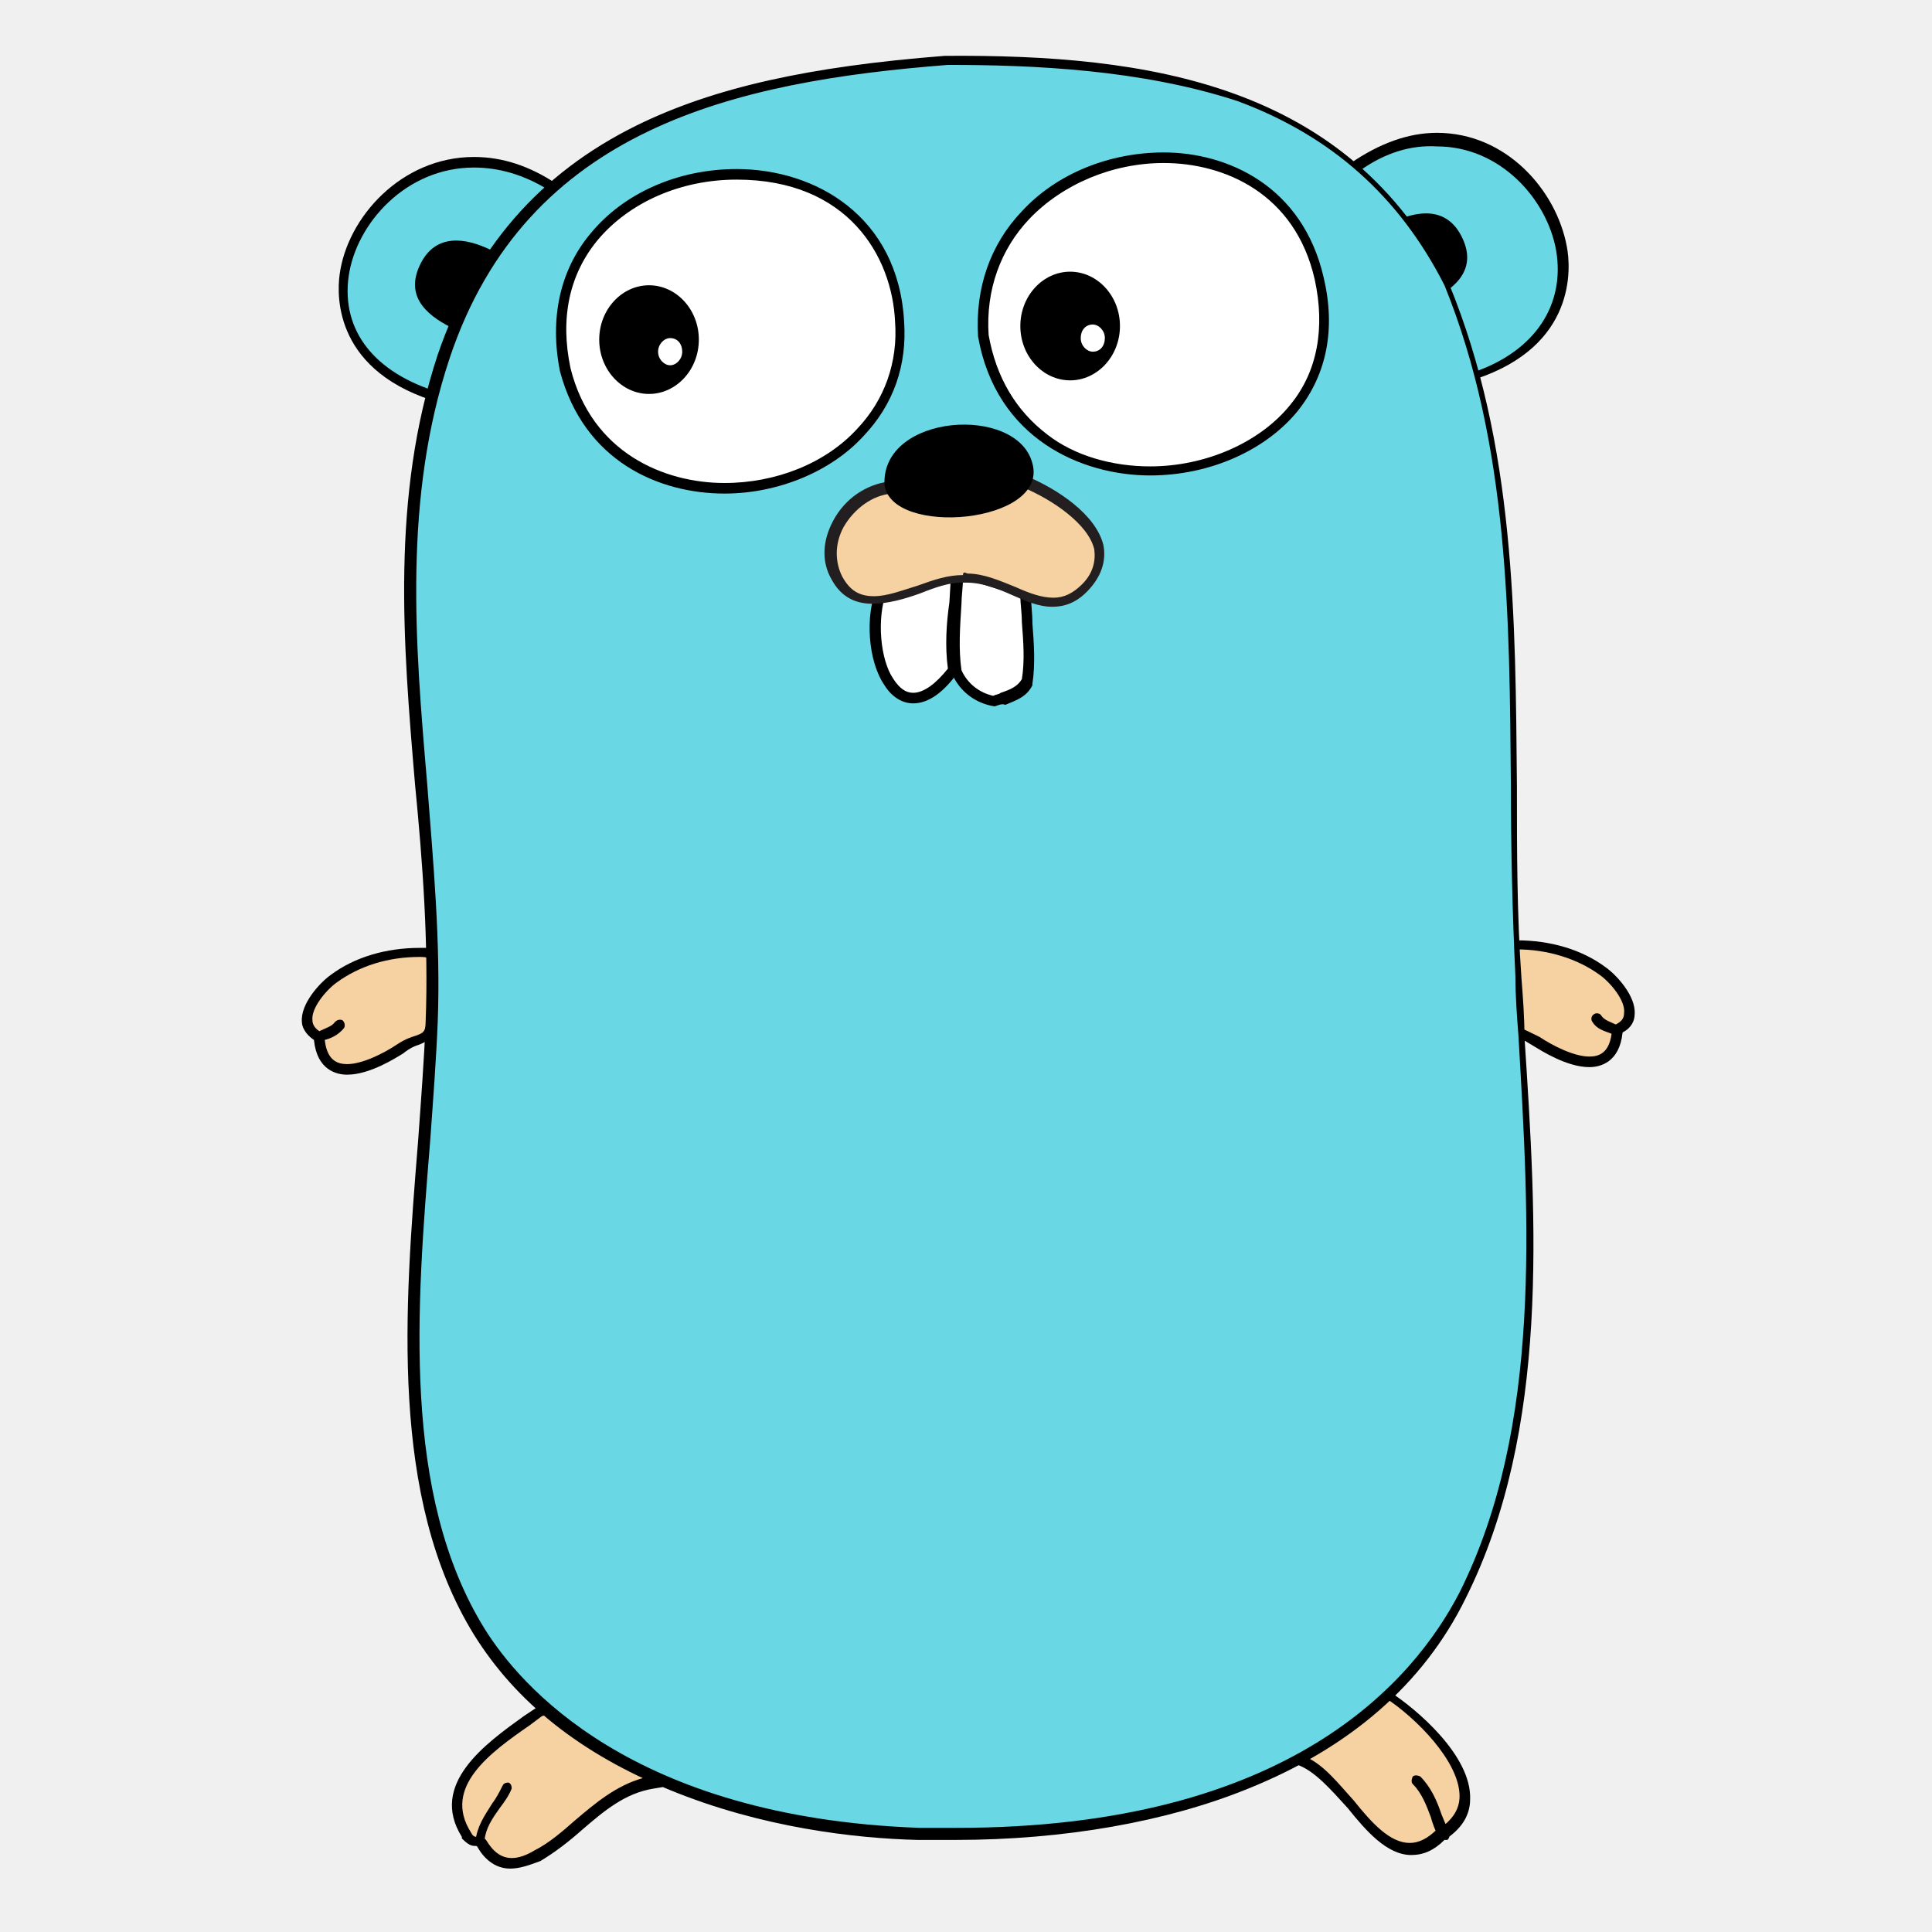
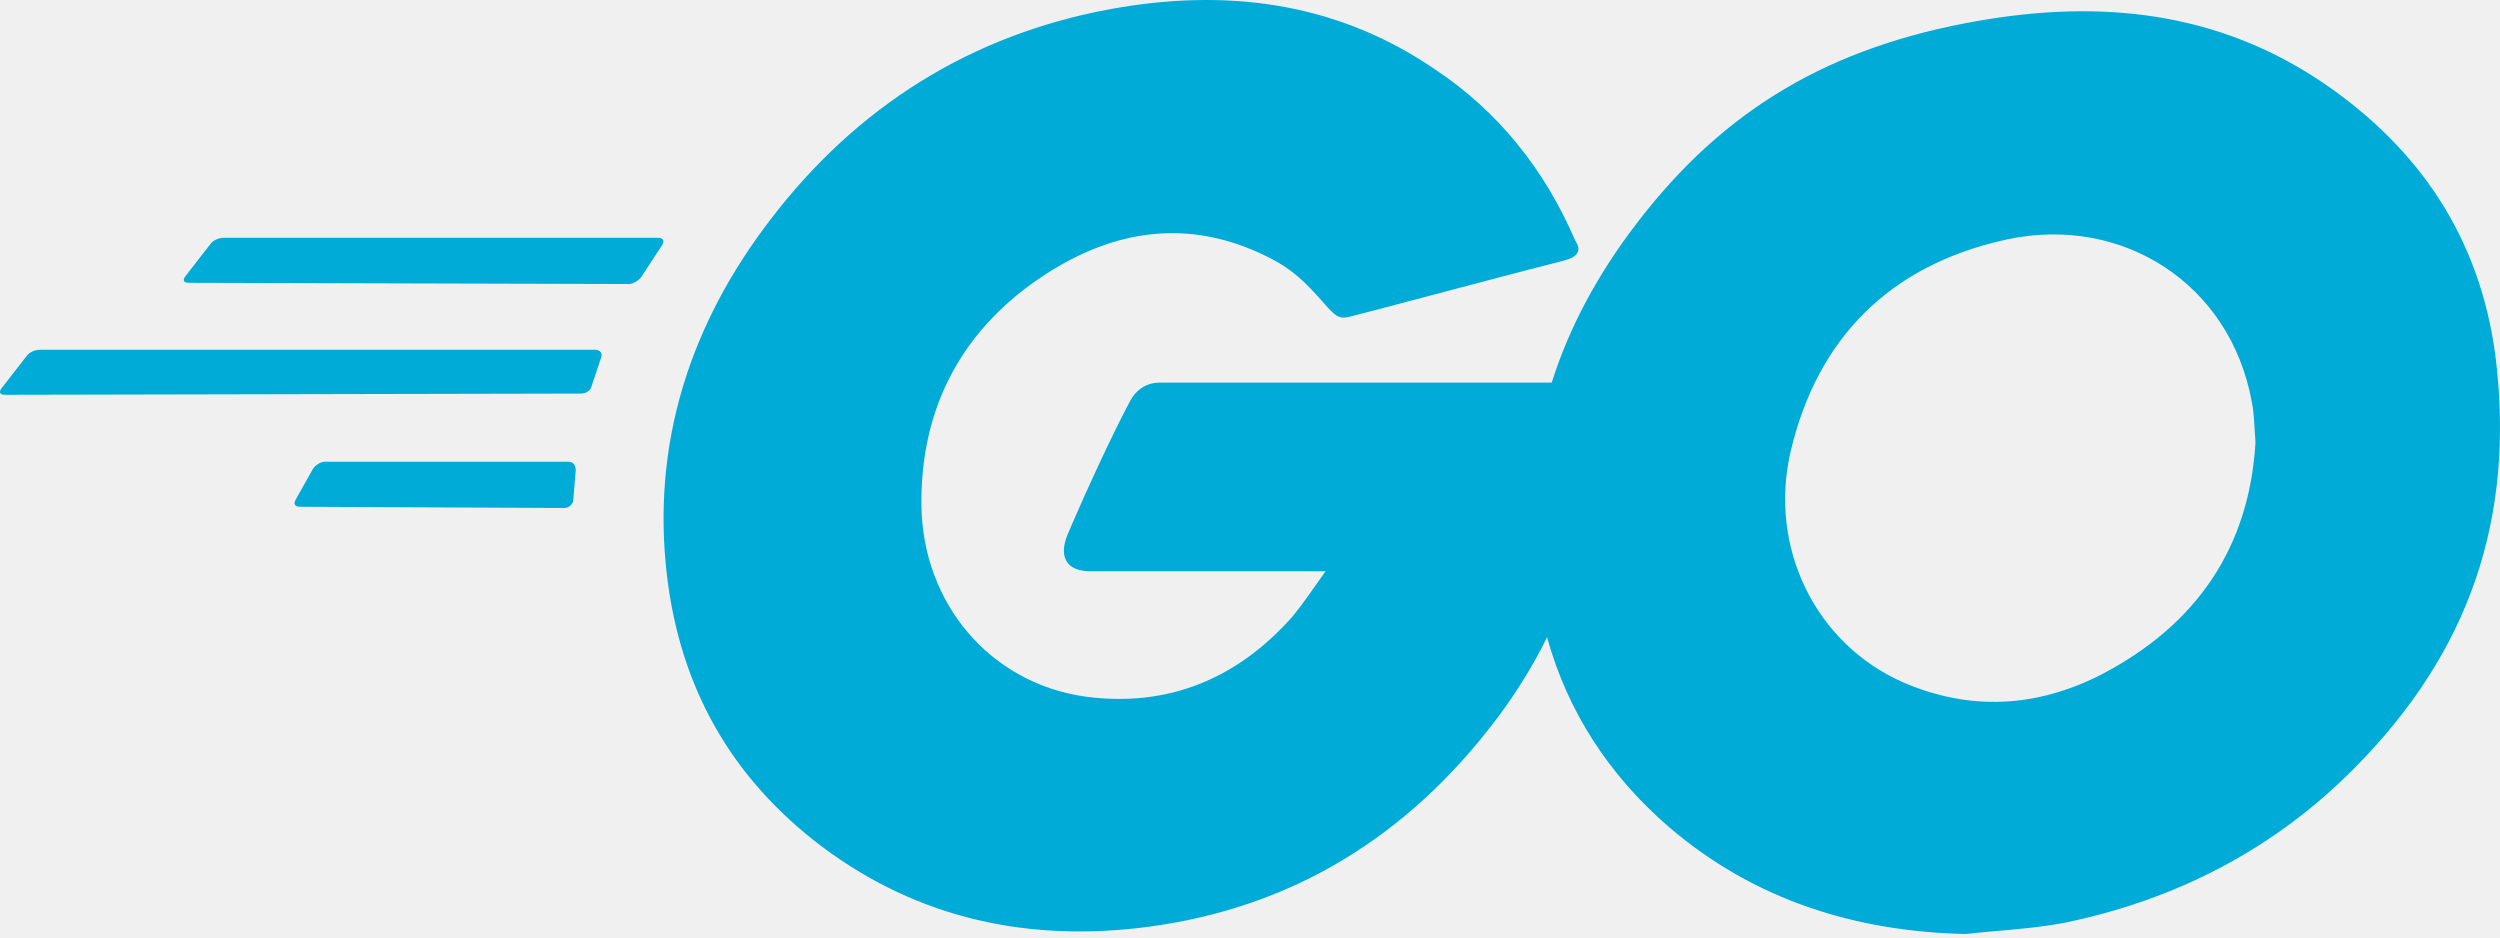
- <svg xmlns="http://www.w3.org/2000/svg" xmlns:xlink="http://www.w3.org/1999/xlink" viewBox="0 0 128 128">
-   <defs>
-     <path id="go-original-a" d="M18.8 1h90.5v126H18.8z" />
-   </defs>
-   <clipPath id="go-original-b">
-     <use xlink:href="#go-original-a" overflow="visible" />
-   </clipPath>
-   <path fill-rule="evenodd" clip-rule="evenodd" fill="#F6D2A2" d="M21.1 68.7c.2 3.5 3.7 1.9 5.3.8 1.5-1.1 2-.2 2.1-2.3.1-1.4.2-2.7.2-4.1-2.3-.2-4.8.3-6.7 1.7-.9.7-2.8 3-.9 3.9" clip-path="url(#go-original-b)" />
-   <path d="M23 71.2c-.7 0-2-.3-2.2-2.3-.6-.4-.8-.9-.8-1.2-.1-1.2 1.2-2.6 1.9-3.1 1.6-1.2 3.7-1.8 5.9-1.8h1.3v.3c.1 1.1 0 2.2-.1 3.2 0 .3 0 .6-.1.9-.1 1.5-.4 1.7-1.1 2-.3.1-.6.2-1.1.6-.5.3-2.2 1.4-3.7 1.4zm4.8-7.8c-2.1 0-4 .6-5.5 1.7-.7.5-1.7 1.7-1.6 2.5 0 .3.2.6.6.8l.2.1v.2c.1 1.6.9 1.8 1.5 1.8 1 0 2.4-.7 3.3-1.3.6-.4 1-.5 1.3-.6.5-.2.6-.2.7-1.4 0-.3 0-.6.1-.9.1-.9.1-1.9.1-2.8-.3-.1-.5-.1-.7-.1z" clip-path="url(#go-original-b)" />
-   <path fill-rule="evenodd" clip-rule="evenodd" fill="#C6B198" d="M21.1 68.7c.5-.2 1.1-.3 1.4-.8" clip-path="url(#go-original-b)" />
-   <path d="M21.1 69c-.1 0-.3-.1-.3-.2-.1-.2 0-.4.2-.4.1 0 .2-.1.2-.1.4-.2.8-.3 1-.6.1-.1.3-.2.5-.1.1.1.2.3.1.5-.4.5-.9.7-1.3.8l-.2.1h-.2z" clip-path="url(#go-original-b)" />
-   <path fill-rule="evenodd" clip-rule="evenodd" fill="#6AD7E5" d="M29.3 26.4c-13.6-3.8-3.5-21.1 7.4-14l-7.4 14z" clip-path="url(#go-original-b)" />
-   <path d="M29.5 26.8l-.3-.1c-7-2-6.9-7-6.7-8.5.5-3.8 4.1-7.8 8.9-7.8 1.9 0 3.7.6 5.5 1.8l.3.2-7.7 14.4zm1.9-15.7c-4.5 0-7.8 3.7-8.3 7.2-.5 3.6 1.7 6.4 6 7.7l7.1-13.5c-1.5-.9-3.1-1.4-4.8-1.4z" clip-path="url(#go-original-b)" />
-   <path fill-rule="evenodd" clip-rule="evenodd" fill="#6AD7E5" d="M89.6 11.1c10.7-7.5 20.5 9.5 8 13.8l-8-13.8z" clip-path="url(#go-original-b)" />
-   <path d="M97.5 25.3L89.2 11l.3-.2c1.9-1.3 3.8-2 5.7-2 4.6 0 7.9 3.8 8.6 7.5.3 1.5.6 6.6-6 8.8l-.3.2zm-7.4-14l7.7 13.3c3.9-1.4 5.9-4.4 5.3-8-.6-3.4-3.7-6.9-7.9-6.9-1.7-.1-3.4.4-5.1 1.6z" clip-path="url(#go-original-b)" />
-   <path fill-rule="evenodd" clip-rule="evenodd" fill="#F6D2A2" d="M92 112.3c2.7 1.7 7.7 6.8 3.6 9.3-3.9 3.6-6.1-4-9.6-5 1.5-2 3.4-3.9 6-4.3" clip-path="url(#go-original-b)" />
-   <path d="M93.5 122.9c-1.6 0-3-1.6-4.2-3.1-1.1-1.2-2.2-2.5-3.4-2.9l-.5-.1.3-.4c1.2-1.7 3.2-3.9 6.2-4.4h.1l.1.1c1.7 1.1 5.4 4.2 5.3 7.1 0 1.1-.6 2-1.7 2.7-.7.7-1.4 1-2.2 1zm-7-6.5c1.2.5 2.2 1.8 3.2 2.9 1.2 1.5 2.4 2.8 3.7 2.8.6 0 1.2-.3 1.8-.9h.1c.9-.6 1.4-1.3 1.4-2.2 0-2.3-2.9-5.2-4.9-6.5-1.8.5-3.6 1.7-5.3 3.9zm9.1 5.5c-.1 0-.2-.1-.3-.2-.2-.4-.4-.9-.5-1.3-.3-.8-.6-1.6-1.2-2.2-.1-.1-.1-.3 0-.5.1-.1.3-.1.5 0 .7.7 1.1 1.6 1.4 2.5l.5 1.2c.1.2 0 .4-.1.5h-.3z" clip-path="url(#go-original-b)" />
-   <path fill-rule="evenodd" clip-rule="evenodd" fill="#F6D2A2" d="M43.2 118.1c-3.2.5-5 3.4-7.7 4.9-2.5 1.5-3.5-.5-3.7-.9-.4-.2-.4.2-1-.4-2.3-3.7 2.4-6.4 4.9-8.2 3.5-.8 5.7 2.2 7.5 4.6" clip-path="url(#go-original-b)" />
-   <path d="M33.8 123.8c-1.3 0-2-1.1-2.2-1.5h-.1c-.3 0-.5-.1-.9-.5v-.1c-2.2-3.5 1.6-6.2 4.1-8l.9-.6h.2c.4-.1.7-.1 1.1-.1 3 0 4.9 2.6 6.5 4.7l.5.7-.6.1c-1.9.3-3.3 1.5-4.7 2.7-.9.8-1.8 1.5-2.8 2.1-.8.3-1.4.5-2 .5zm-2.2-2.1c.1 0 .2 0 .4.1h.1l.1.1c.2.3.7 1.2 1.7 1.2.5 0 1-.2 1.5-.5 1-.5 1.9-1.3 2.7-2 1.3-1.1 2.7-2.3 4.5-2.8-1.5-2-3.3-4.2-5.8-4.2-.3 0-.6 0-.9.1l-.8.6c-2.6 1.8-5.8 4.1-3.9 7.1.1.2.2.3.4.3zm.2.7c-.2 0-.4-.2-.3-.4.1-1 .6-1.7 1.1-2.5.3-.4.5-.8.7-1.2.1-.2.3-.2.4-.2.2.1.2.3.2.4-.2.5-.5.9-.8 1.3-.5.7-.9 1.3-1 2.1 0 .4-.1.5-.3.5z" clip-path="url(#go-original-b)" />
-   <path fill-rule="evenodd" clip-rule="evenodd" d="M29.9 21.7c-1.8-.9-3.1-2.2-2-4.3 1-1.9 2.9-1.7 4.7-.8l-2.7 5.1zm64.9-1.8c1.8-.9 3.1-2.2 2-4.3-1-1.9-2.9-1.7-4.7-.8l2.7 5.1z" clip-path="url(#go-original-b)" />
-   <path fill-rule="evenodd" clip-rule="evenodd" fill="#F6D2A2" d="M107.1 68.2c-.2 3.5-3.7 1.9-5.3.8-1.5-1.1-2-.2-2.1-2.3-.1-1.4-.2-2.7-.2-4.1 2.3-.2 4.8.3 6.7 1.7 1 .8 2.8 3 .9 3.9" clip-path="url(#go-original-b)" />
-   <path d="M105.3 70.7c-1.5 0-3.2-1.1-3.7-1.4-.5-.3-.8-.5-1.1-.6-.8-.3-1-.5-1.1-2 0-.3 0-.6-.1-.9-.1-1-.2-2.1-.1-3.2v-.3h1.3c2.2 0 4.3.6 5.9 1.8.7.5 2 1.9 1.9 3.1 0 .4-.2.9-.8 1.2-.2 2-1.5 2.3-2.2 2.3zM99.8 63c0 .9 0 1.9.1 2.8 0 .3 0 .6.1.9.1 1.2.2 1.2.7 1.4.3.1.7.3 1.3.6.9.6 2.3 1.3 3.3 1.3.6 0 1.4-.2 1.5-1.8V68l.2-.1c.4-.2.6-.4.6-.8.1-.8-.9-2-1.6-2.5-1.5-1.1-3.5-1.7-5.5-1.7-.2.1-.4.1-.7.1z" clip-path="url(#go-original-b)" />
-   <path fill-rule="evenodd" clip-rule="evenodd" fill="#C6B198" d="M107.1 68.2c-.5-.2-1.1-.3-1.4-.8" clip-path="url(#go-original-b)" />
-   <path d="M107.1 68.6h-.1l-.2-.1c-.5-.2-1-.3-1.3-.8-.1-.1-.1-.4.1-.5.1-.1.4-.1.5.1.2.3.6.4 1 .6.1 0 .2.1.2.1.2.1.3.3.2.4-.1.1-.3.2-.4.2z" clip-path="url(#go-original-b)" />
-   <path fill-rule="evenodd" clip-rule="evenodd" fill="#6AD7E5" d="M62.8 4c13.6 0 26.3 1.9 33 15 6 14.6 3.8 30.4 4.8 45.9.8 13.3 2.5 28.6-3.6 40.9-6.5 12.9-22.7 16.2-36 15.7-10.5-.4-23.1-3.8-29.1-13.4-6.9-11.2-3.7-27.9-3.2-40.4.6-14.8-4-29.7.9-44.1C34.5 8.5 48.1 5.1 62.8 4" clip-path="url(#go-original-b)" />
-   <path d="M63.3 121.9h-2.5c-4.1-.1-10.3-.8-16.4-3.3-5.9-2.4-10.2-5.8-13-10.3-5.6-9.1-4.6-21.6-3.7-32.7.2-2.8.4-5.4.5-7.9.2-5.2-.2-10.6-.7-15.7-.8-9.4-1.6-19.1 1.5-28.5 2.4-7 6.7-12 13.2-15.2 5.1-2.5 11.4-3.9 20.4-4.6C76 3.6 89.3 5.5 96 18.8c4.4 10.7 4.4 22.2 4.5 33.3 0 4.2 0 8.5.3 12.7.1 1.3.2 2.6.2 3.9.8 12.2 1.7 26-3.9 37.2-2.8 5.7-7.7 9.9-14.4 12.6-5.4 2.2-12.2 3.4-19.4 3.4zM62.8 4.3c-14.1 1.1-27.9 4.2-33 19.4-3.1 9.3-2.3 18.9-1.5 28.2.4 5.2.9 10.5.7 15.8-.1 2.5-.3 5.1-.5 7.9-.9 11-1.9 23.4 3.6 32.3 2.3 3.7 9.7 12.5 28.8 13.2h2.5c22.1 0 30.3-9.8 33.3-15.6 5.5-11 4.6-24.8 3.9-36.9-.1-1.3-.2-2.6-.2-3.9-.2-4.2-.3-8.5-.3-12.7-.1-11-.1-22.5-4.4-33.1C92.7 13 88.2 9 82 6.7c-6.4-2.1-13.6-2.4-19.2-2.4z" clip-path="url(#go-original-b)" />
-   <path fill-rule="evenodd" clip-rule="evenodd" fill="#fff" d="M65.2 22.2c2.4 14.2 25.6 10.4 22.3-3.9-3-12.8-23.1-9.2-22.3 3.9" clip-path="url(#go-original-b)" />
-   <path d="M76.2 31.5c-4.5 0-10.2-2.4-11.4-9.2-.2-3.2.8-6.1 2.9-8.3 2.3-2.5 5.8-3.9 9.4-3.9 4.2 0 9.2 2.2 10.6 8.3.8 3.4.2 6.4-1.7 8.8-2.1 2.6-5.8 4.3-9.8 4.3zm-10.7-9.3c.5 2.8 1.8 5 3.9 6.6 1.8 1.4 4.3 2.1 6.8 2.1 3.7 0 7.3-1.6 9.3-4.1 1.8-2.2 2.3-5.1 1.6-8.3-1.3-5.7-6-7.7-10-7.7-3.4 0-6.7 1.4-8.9 3.7-1.9 2-2.9 4.7-2.7 7.7z" clip-path="url(#go-original-b)" />
-   <path fill-rule="evenodd" clip-rule="evenodd" fill="#fff" d="M37.5 24.5c3.2 12.3 22.9 9.2 22.2-3.2-.9-14.8-25.3-12-22.2 3.2" clip-path="url(#go-original-b)" />
-   <path d="M48 32.7c-4.3 0-9.3-2.1-10.9-8.1-.7-3.5 0-6.7 2-9.1 2.2-2.7 5.8-4.3 9.7-4.3 5.2 0 10.7 3.1 11.1 10.1.2 2.9-.7 5.5-2.7 7.6-2.1 2.3-5.6 3.8-9.2 3.8zm.8-20.8c-3.7 0-7.1 1.5-9.2 4-1.9 2.3-2.5 5.2-1.8 8.5C39.2 30 44 32 48 32c3.4 0 6.7-1.3 8.8-3.6 1.8-1.9 2.7-4.4 2.5-7.1-.2-4.3-3.1-9.4-10.5-9.4z" clip-path="url(#go-original-b)" />
-   <path fill-rule="evenodd" clip-rule="evenodd" fill="#fff" d="M68 39.2c0 1.8.4 3.9.1 5.9-.5.9-1.4 1-2.2 1.3-1.1-.2-2-.9-2.5-1.9-.3-2.2.1-4.4.2-6.6l4.4 1.3z" clip-path="url(#go-original-b)" />
-   <path d="M65.9 46.8c-1.3-.2-2.3-1-2.8-2.1-.2-1.6-.1-3.1 0-4.6.1-.7.1-1.4.1-2.1v-.4l5.1 1.6v.2c0 .6.1 1.2.1 1.9.1 1.3.2 2.7 0 4v.1c-.4.8-1.1 1-1.8 1.3-.2-.1-.4 0-.7.1zm-2.2-2.4c.4.9 1.2 1.5 2.1 1.7.2-.1.4-.1.5-.2.6-.2 1.1-.4 1.4-.9.2-1.2.1-2.5 0-3.8 0-.6-.1-1.2-.1-1.7l-3.8-1.2c0 .6-.1 1.2-.1 1.7-.1 1.6-.2 3 0 4.4z" clip-path="url(#go-original-b)" />
-   <path fill-rule="evenodd" clip-rule="evenodd" d="M46.3 22.5c0 2-1.5 3.6-3.3 3.6-1.8 0-3.3-1.6-3.3-3.6s1.5-3.6 3.3-3.6c1.8 0 3.3 1.6 3.3 3.6" clip-path="url(#go-original-b)" />
-   <path fill-rule="evenodd" clip-rule="evenodd" fill="#fff" d="M45.2 23.3c0 .5-.4.9-.8.9s-.8-.4-.8-.9.4-.9.8-.9c.5 0 .8.4.8.9" clip-path="url(#go-original-b)" />
-   <path fill-rule="evenodd" clip-rule="evenodd" d="M74.2 21.6c0 2-1.5 3.6-3.3 3.6-1.8 0-3.3-1.6-3.3-3.6s1.5-3.6 3.3-3.6c1.8 0 3.3 1.6 3.3 3.6" clip-path="url(#go-original-b)" />
-   <path fill-rule="evenodd" clip-rule="evenodd" fill="#fff" d="M73.2 22.4c0 .5-.3.9-.8.9-.4 0-.8-.4-.8-.9s.3-.9.8-.9c.4 0 .8.4.8.9M58.4 39c-1.5 3.5.8 10.6 4.8 5.4-.3-2.2.1-4.4.2-6.6l-5 1.2z" clip-path="url(#go-original-b)" />
-   <path d="M60.5 46.6c-.7 0-1.4-.4-1.9-1.2-1.1-1.6-1.3-4.6-.5-6.5l.1-.2 5.5-1.4v.4l-.1 2.2c-.1 1.5-.2 2.9 0 4.4v.1l-.1.1c-1 1.4-2 2.1-3 2.1zm-1.8-7.3c-.6 1.7-.4 4.4.5 5.7.4.6.8.9 1.3.9.7 0 1.5-.6 2.3-1.6-.2-1.5-.1-3 .1-4.4l.1-1.7-4.3 1.1z" clip-path="url(#go-original-b)" />
-   <path fill-rule="evenodd" clip-rule="evenodd" fill="#F6D2A2" d="M58.9 32.2c-2.7.2-4.9 3.5-3.5 6 1.9 3.4 6-.3 8.6 0 3 .1 5.4 3.2 7.8.6 2.7-2.9-1.2-5.7-4.1-7l-8.8.4z" clip-path="url(#go-original-b)" />
-   <path fill="#231F20" d="M69.7 40.2c-.9 0-1.8-.4-2.7-.8-.9-.4-1.9-.8-3-.8h-.3c-.8 0-1.7.3-2.7.7-1.1.4-2.2.7-3.2.7-1.2 0-2.1-.5-2.7-1.6-.7-1.2-.6-2.6.1-3.9.8-1.5 2.2-2.4 3.7-2.6l8.9-.4h.1c2.2.9 4.7 2.6 5.2 4.6.2 1-.1 2-.9 2.9-.8.9-1.6 1.2-2.5 1.2zM64.1 38c1.1 0 2.2.5 3.2.9.9.4 1.7.7 2.5.7.7 0 1.3-.3 1.9-.9.7-.7.9-1.5.8-2.3-.4-1.7-2.8-3.3-4.7-4.1l-8.7.4c-1.3.1-2.5 1-3.2 2.2-.6 1.1-.6 2.3-.1 3.3.5.9 1.1 1.3 2.1 1.3.9 0 1.9-.4 2.9-.7 1.1-.4 2-.7 3-.7 0-.2.1-.2.3-.1z" clip-path="url(#go-original-b)" />
-   <path fill-rule="evenodd" clip-rule="evenodd" d="M58.6 32.1c-.2-4.7 8.8-5.3 9.8-1.4 1.1 4-9.4 4.9-9.8 1.4" clip-path="url(#go-original-b)" />
+ <svg xmlns="http://www.w3.org/2000/svg" width="512px" height="192px" viewBox="0 0 512 192" version="1.1" preserveAspectRatio="xMidYMid">
+   <g>
+     <path d="M292.533,13.295 L293.657,14.046 C306.869,22.77 316.342,34.736 322.574,49.195 C324.07,51.438 323.073,52.685 320.081,53.432 L315.018,54.728 C303.571,57.677 294.487,60.157 283.191,63.106 L276.748,64.784 C274.428,65.358 273.788,65.117 271.32,62.307 L270.972,61.908 C267.453,57.92 264.817,55.256 260.155,52.878 L259.256,52.435 C243.551,44.708 228.345,46.951 214.135,56.175 C197.184,67.143 188.459,83.347 188.708,103.539 C188.958,123.481 202.668,139.934 222.362,142.676 C239.313,144.92 253.522,138.937 264.74,126.224 C266.984,123.481 268.978,120.49 271.471,117 L223.359,117 C218.124,117 216.878,113.759 218.623,109.522 L219.487,107.487 C222.691,100.033 227.66,89.319 230.887,83.193 L231.591,81.874 C232.453,80.38 234.203,78.361 237.568,78.361 L317.792,78.36 C321.395,66.946 327.241,56.16 335.038,45.954 C353.236,22.023 375.173,9.558 404.838,4.323 C430.265,-0.164 454.197,2.329 475.884,17.037 C495.578,30.498 507.793,48.696 511.033,72.627 C515.271,106.281 505.549,133.702 482.366,157.135 C465.913,173.837 445.721,184.307 422.537,189.043 C415.807,190.29 409.076,190.539 402.595,191.287 C379.91,190.788 359.219,184.307 341.769,169.35 C329.496,158.741 321.042,145.702 316.841,130.522 C313.926,136.41 310.44,142.049 306.371,147.413 C288.422,171.095 264.99,185.803 235.325,189.791 C210.895,193.032 188.21,188.295 168.267,173.338 C149.82,159.378 139.35,140.931 136.608,117.997 C133.367,90.825 141.344,66.395 157.797,44.957 C175.496,21.773 198.929,7.066 227.597,1.831 C250.596,-2.329 272.634,0.236 292.533,13.295 L292.533,13.295 Z M411.12,49.017 L410.322,49.195 C387.139,54.43 372.182,69.137 366.698,92.57 C362.21,112.014 371.683,131.708 389.632,139.685 C403.342,145.668 417.053,144.92 430.265,138.189 C449.959,127.969 460.678,112.014 461.924,90.576 C461.675,87.335 461.675,84.842 461.176,82.349 C456.74,57.948 434.512,44.025 411.12,49.017 L411.12,49.017 Z M116.416,94.564 C117.413,94.564 117.912,95.312 117.912,96.309 L117.413,102.292 C117.413,103.289 116.416,104.037 115.668,104.037 L61.324,103.788 C60.327,103.788 60.078,103.04 60.576,102.292 L64.066,96.06 C64.565,95.312 65.562,94.564 66.559,94.564 L116.416,94.564 Z M121.9,71.63 C122.897,71.63 123.396,72.378 123.147,73.126 L121.152,79.109 C120.903,80.106 119.906,80.604 118.909,80.604 L0.997,80.854 C0,80.854 -0.249,80.355 0.249,79.607 L5.484,72.877 C5.983,72.129 7.229,71.63 8.226,71.63 L121.9,71.63 Z M134.863,48.696 C135.86,48.696 136.109,49.444 135.611,50.192 L131.373,56.673 C130.874,57.421 129.628,58.169 128.88,58.169 L38.639,57.92 C37.642,57.92 37.393,57.421 37.891,56.673 L43.126,49.942 C43.625,49.195 44.871,48.696 45.868,48.696 L134.863,48.696 Z" fill="#00ACD7" fill-rule="nonzero" />
+   </g>
</svg>
